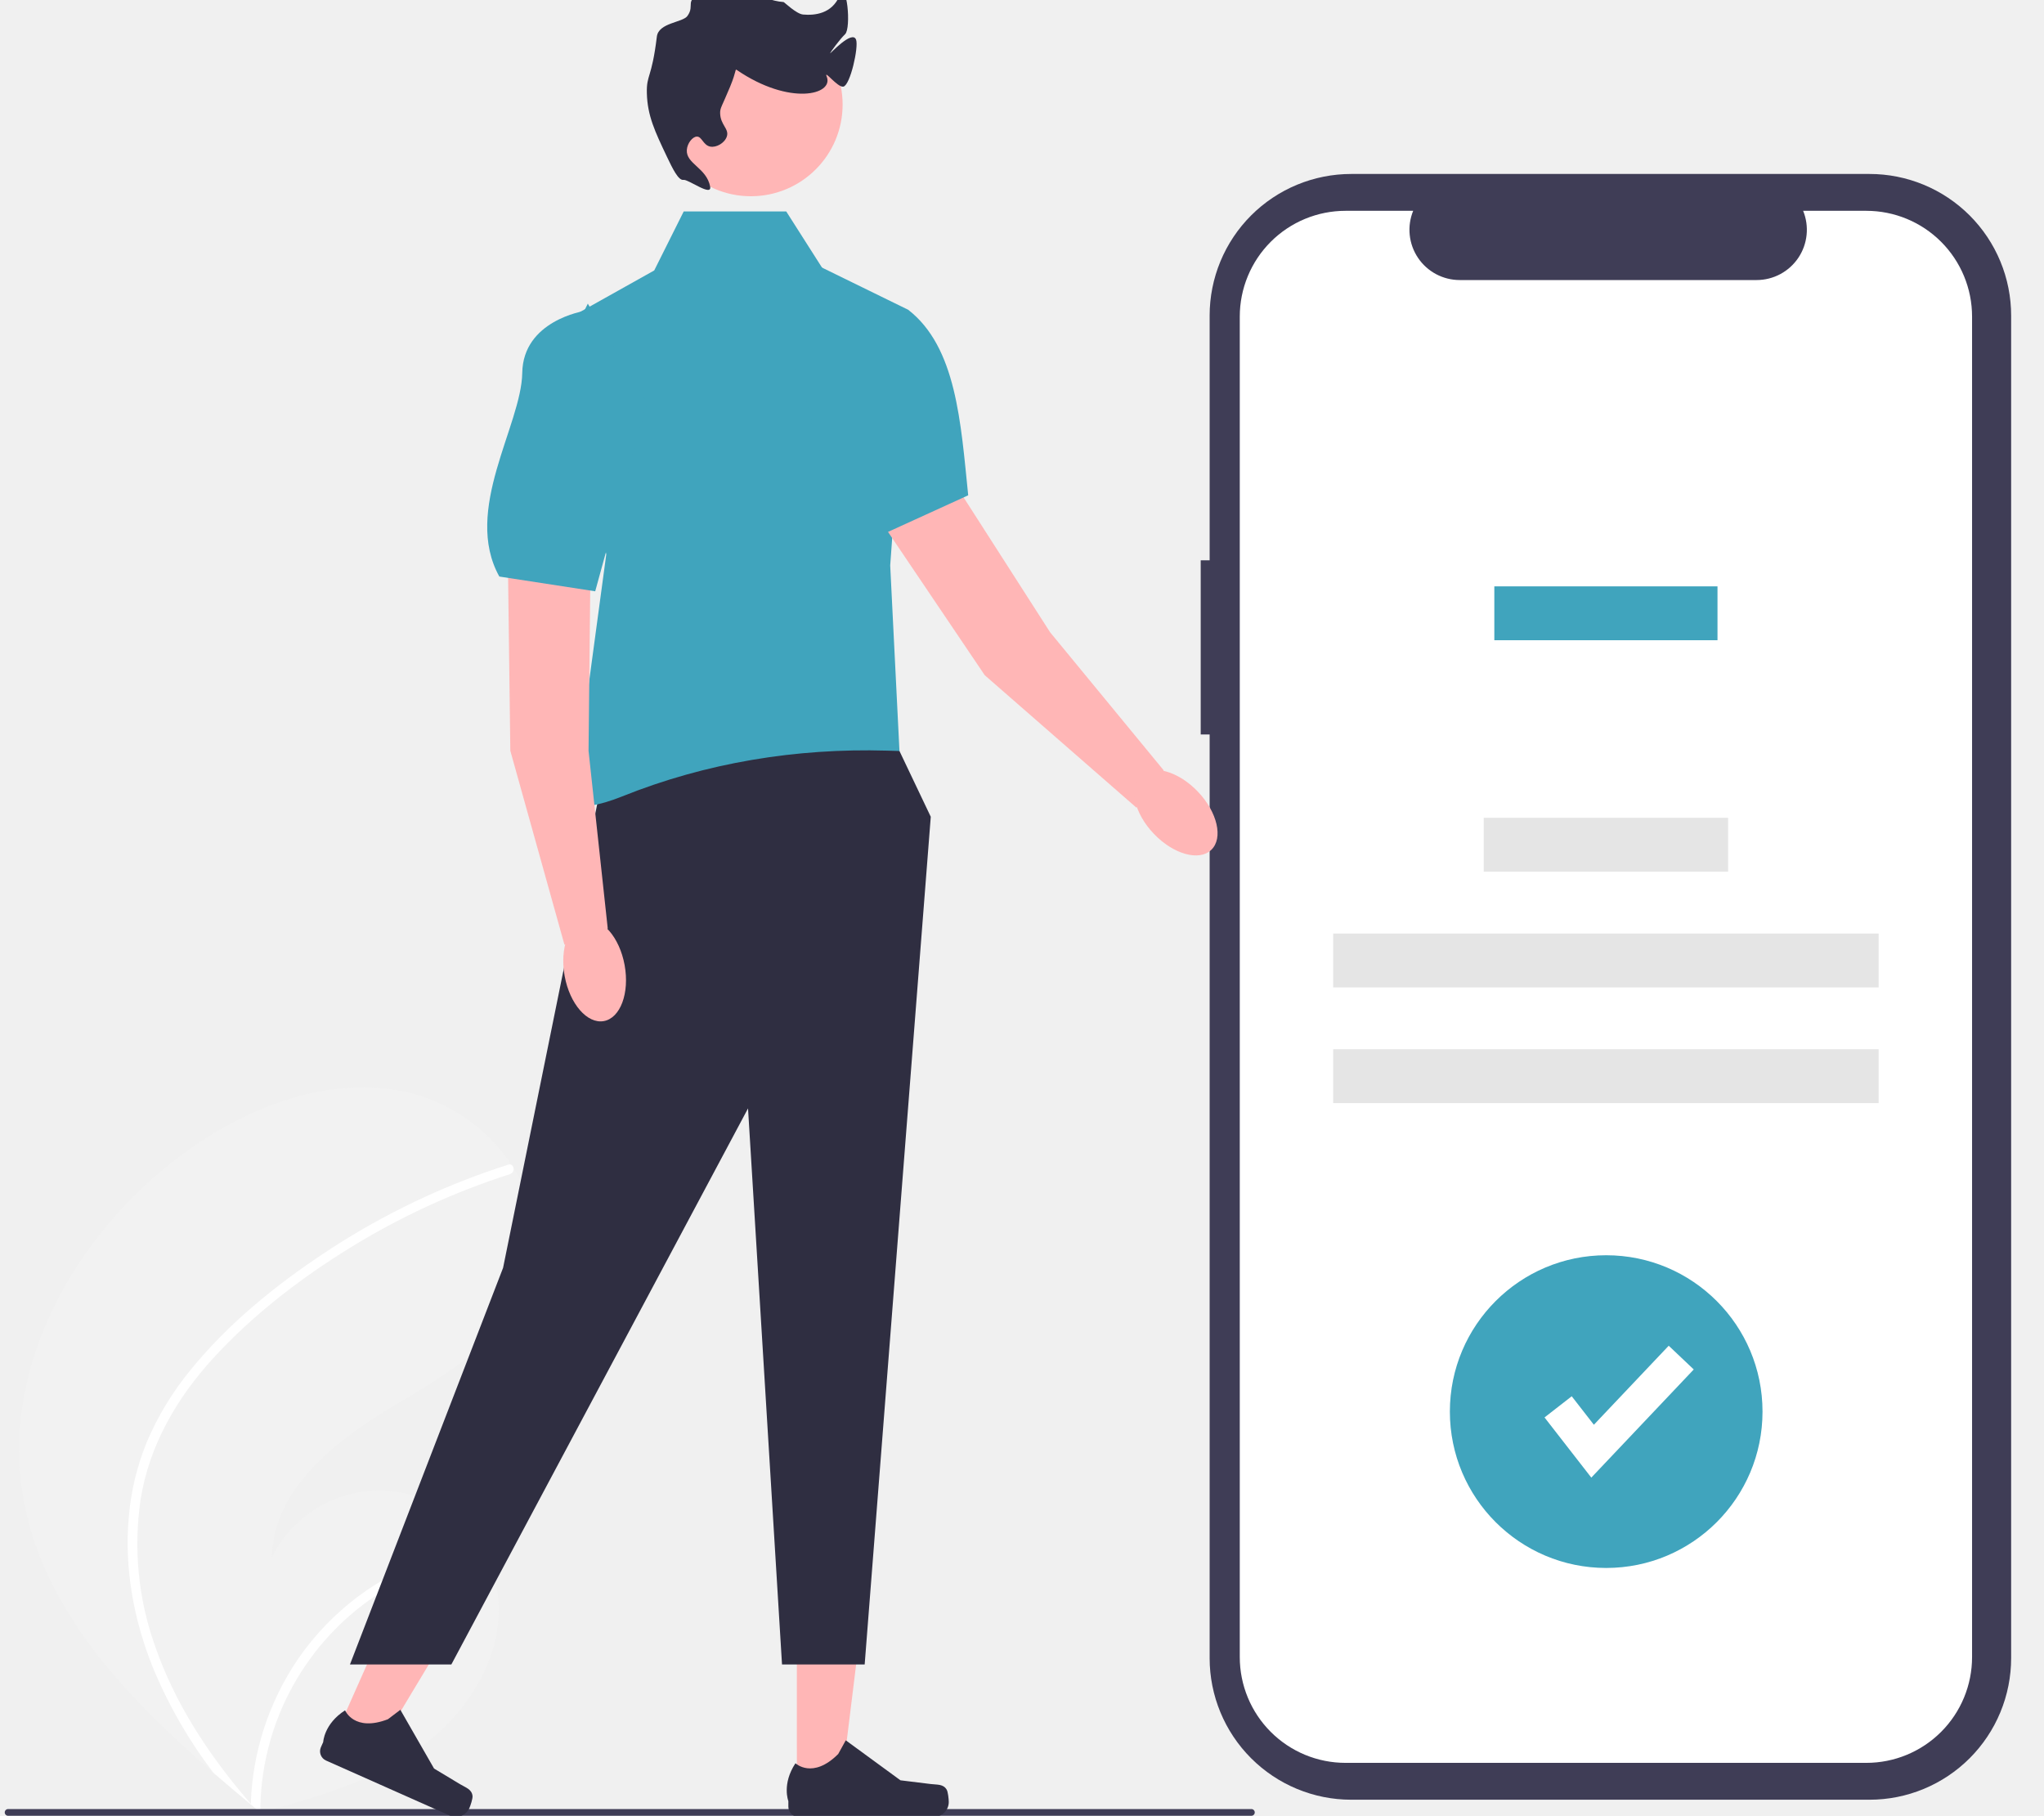
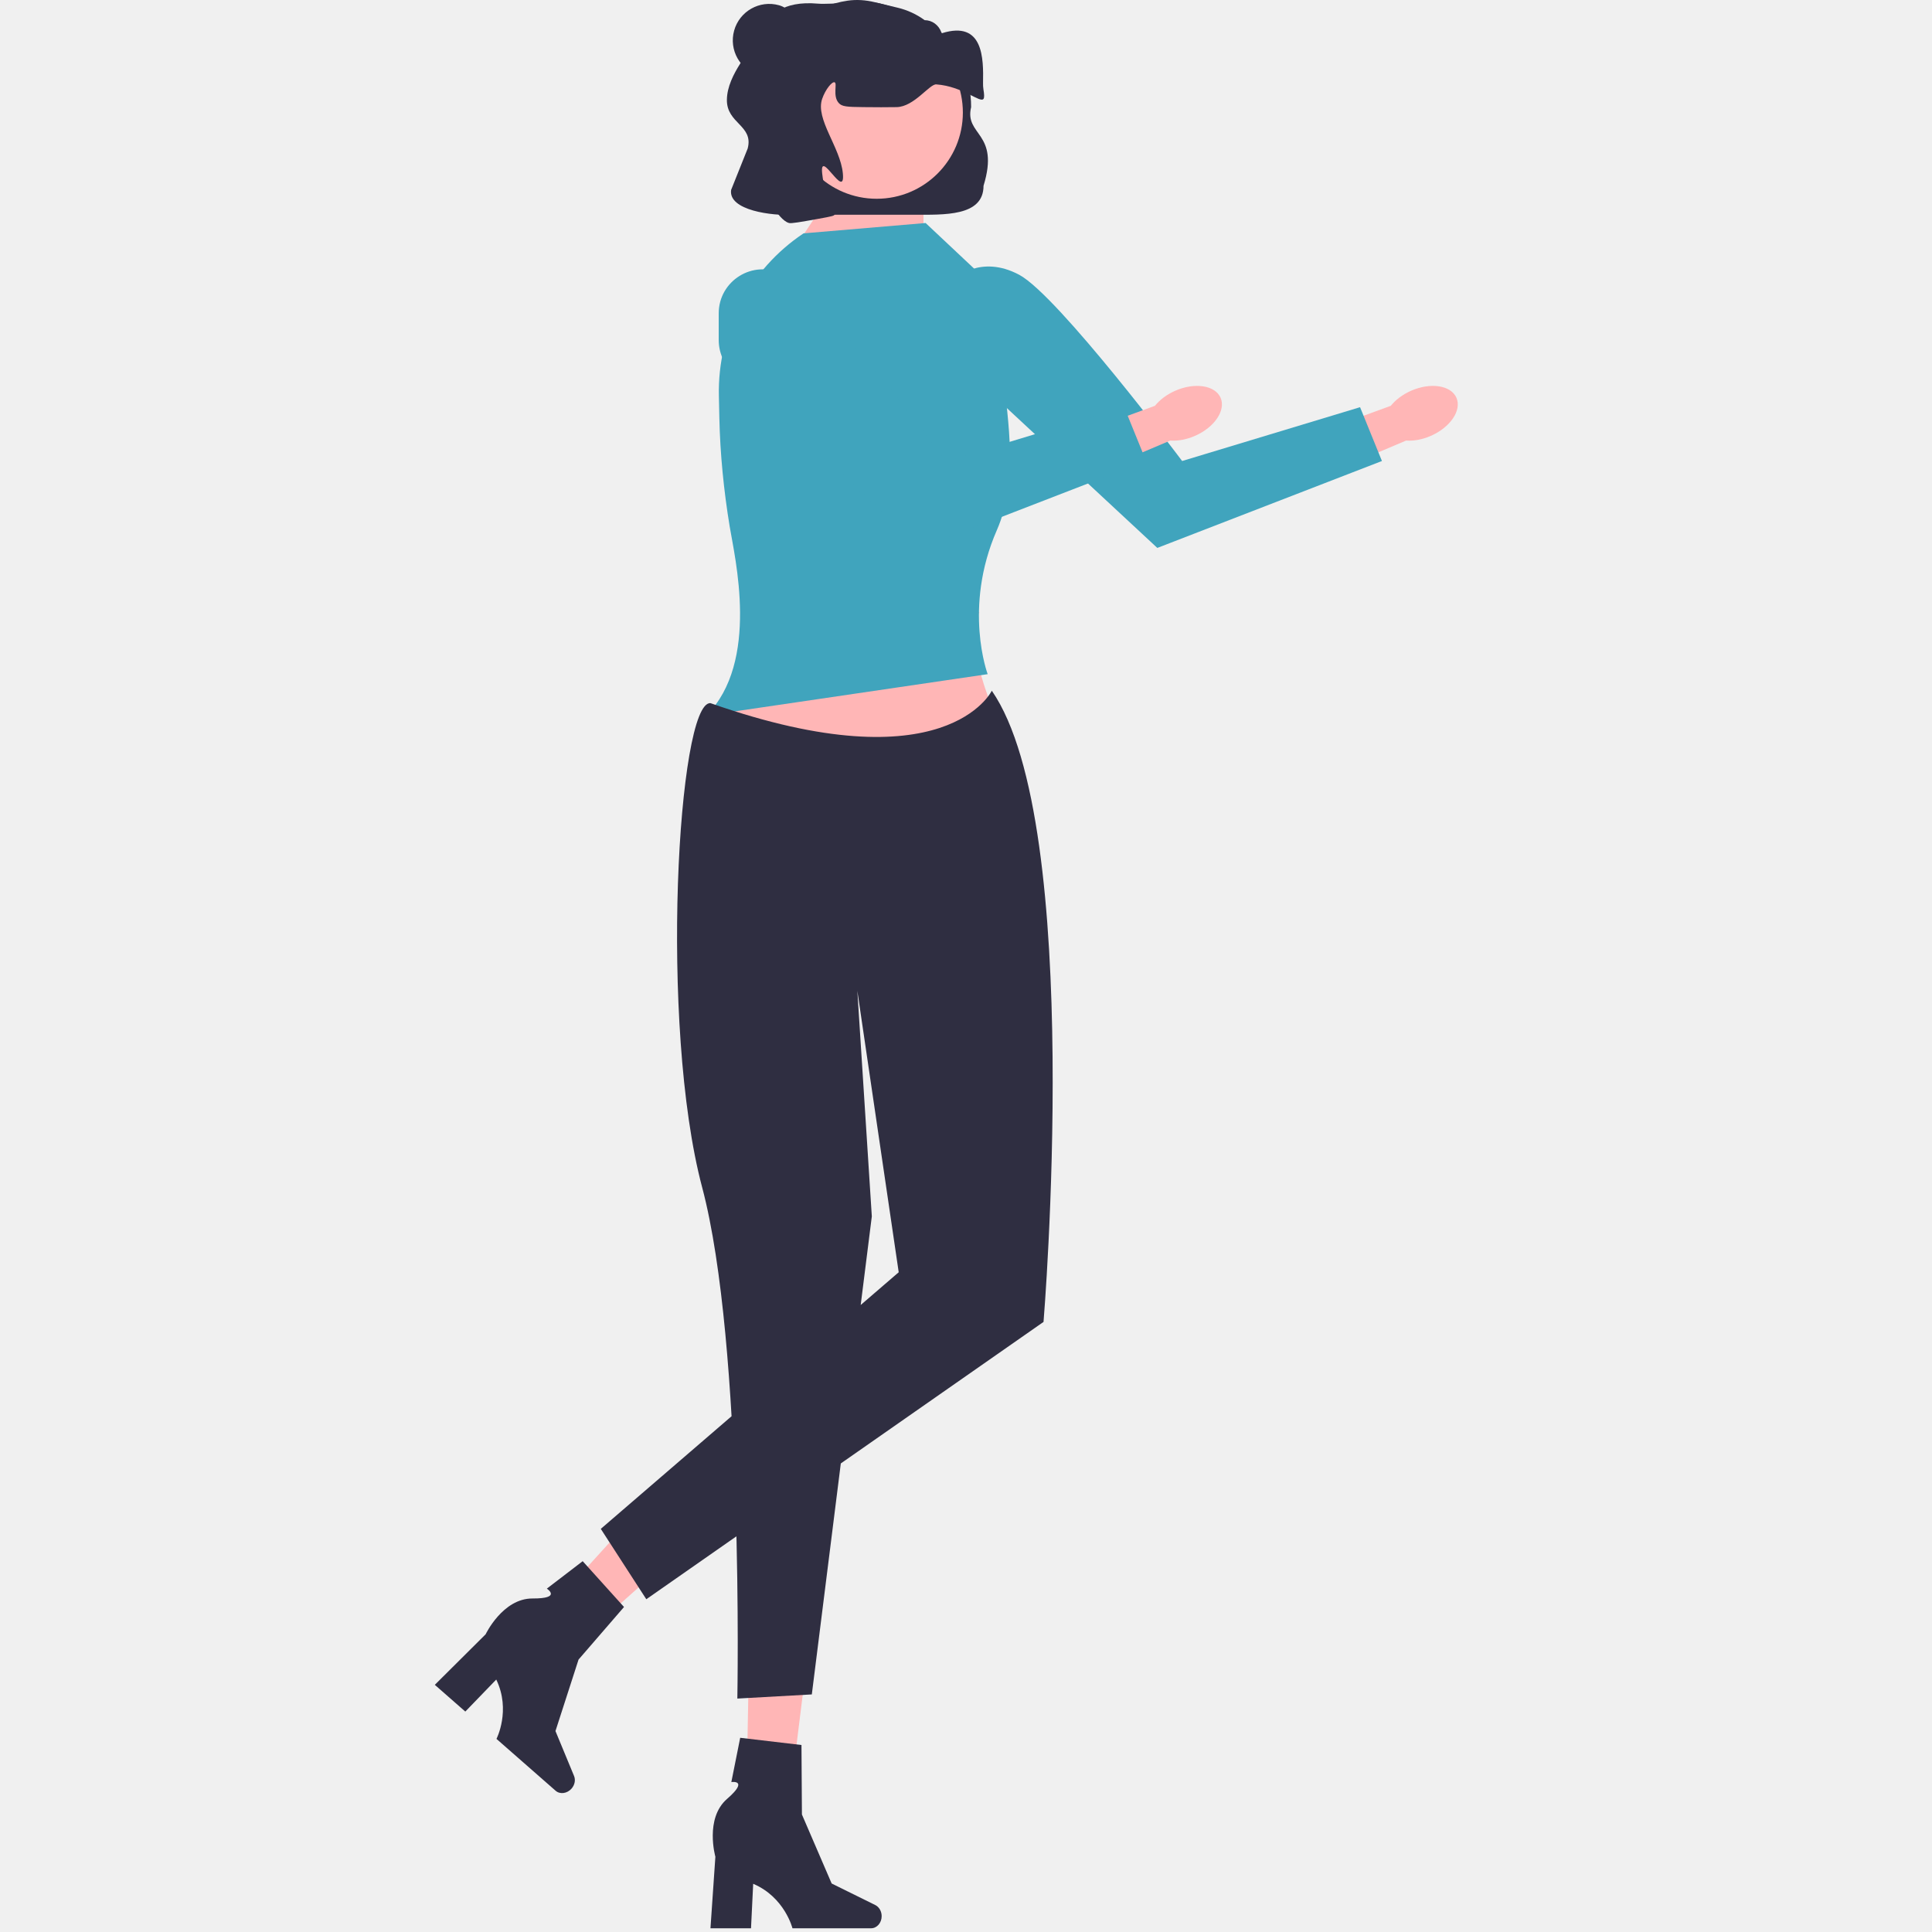
- <svg xmlns="http://www.w3.org/2000/svg" width="188" height="167" viewBox="0 0 188 167" fill="none">
-   <g clip-path="url(#clip0_917_3483)">
-     <path d="M2.093 137.455C3.794 147.891 11.458 155.972 19.617 163.034C20.756 164.02 21.898 164.987 23.043 165.934C23.051 165.939 23.058 165.948 23.066 165.953C23.122 165.998 23.177 166.044 23.228 166.089C23.464 166.284 23.7 166.479 23.935 166.673L23.788 166.718L23.33 166.859C23.487 166.816 23.642 166.775 23.799 166.731C23.846 166.718 23.895 166.707 23.942 166.694C29.351 165.237 34.871 163.638 39.293 160.224C43.881 156.679 47.041 150.635 45.459 145.067C45.25 144.337 44.961 143.633 44.596 142.967C44.447 142.689 44.282 142.419 44.11 142.154C43.064 140.516 41.6 139.186 39.868 138.299C38.135 137.413 36.198 137.002 34.254 137.11C32.31 137.218 30.43 137.84 28.807 138.913C27.184 139.985 25.877 141.469 25.02 143.213C25.097 137.077 30.718 132.602 35.99 129.436C41.264 126.271 47.235 122.852 48.893 116.94C49.818 113.65 49.04 110.262 47.225 107.4C47.168 107.313 47.112 107.226 47.053 107.141C44.827 103.793 41.416 101.406 37.502 100.457C30.199 98.805 22.545 101.848 16.555 106.331C6.913 113.545 0.159 125.59 2.093 137.455Z" fill="#F2F2F2" />
-     <path d="M17.584 125.927C15.899 127.959 14.521 130.225 13.492 132.653C12.607 134.828 12.054 137.123 11.85 139.461C11.406 144.263 12.32 149.118 14.142 153.563C15.56 156.937 17.399 160.119 19.617 163.033C20.756 164.02 21.898 164.987 23.043 165.934C23.051 165.939 23.059 165.948 23.067 165.953C23.122 165.998 23.177 166.044 23.228 166.089C23.464 166.284 23.701 166.479 23.935 166.672L23.788 166.718L23.33 166.859C23.487 166.815 23.642 166.774 23.8 166.731C23.846 166.718 23.895 166.707 23.942 166.694C23.935 162.858 24.85 159.076 26.61 155.666C28.371 152.255 30.926 149.315 34.061 147.092C37.198 144.908 40.808 143.495 44.597 142.967C44.447 142.689 44.283 142.419 44.11 142.154C42.644 142.38 41.201 142.736 39.798 143.216C34.783 144.918 30.451 148.185 27.444 152.533C24.739 156.485 23.221 161.123 23.068 165.905C22.879 165.688 22.69 165.467 22.508 165.248C19.026 161.134 16.048 156.533 14.273 151.423C12.72 147.089 12.261 142.441 12.934 137.889C13.727 132.932 16.272 128.557 19.637 124.886C23.241 120.958 27.569 117.619 32.098 114.82C36.737 111.947 41.712 109.651 46.911 107.983C47.028 107.944 47.126 107.862 47.185 107.754C47.243 107.645 47.258 107.519 47.225 107.4C47.205 107.294 47.143 107.201 47.054 107.14C47.007 107.114 46.956 107.097 46.902 107.093C46.849 107.089 46.795 107.097 46.745 107.117C46.103 107.323 45.465 107.534 44.83 107.757C39.543 109.619 34.508 112.129 29.841 115.229C25.334 118.215 21.007 121.724 17.584 125.927Z" fill="white" />
-     <path d="M0.747 167H115.097C115.18 167 115.259 166.967 115.317 166.909C115.375 166.851 115.408 166.772 115.408 166.69C115.408 166.608 115.375 166.529 115.317 166.471C115.259 166.413 115.18 166.38 115.097 166.38H0.747C0.664 166.38 0.585 166.413 0.527 166.471C0.469 166.529 0.436 166.608 0.436 166.69C0.436 166.772 0.469 166.851 0.527 166.909C0.585 166.967 0.664 167 0.747 167Z" fill="#3F3D56" />
-     <path d="M110.437 51.532H111.258V29.026C111.258 27.315 111.595 25.622 112.249 24.041C112.904 22.461 113.863 21.025 115.072 19.815C116.282 18.606 117.717 17.646 119.297 16.991C120.877 16.337 122.571 16 124.281 16H171.954C173.664 16 175.358 16.337 176.938 16.991C178.518 17.646 179.954 18.606 181.163 19.815C182.372 21.025 183.332 22.461 183.986 24.041C184.641 25.621 184.978 27.315 184.978 29.026V152.496C184.978 154.206 184.641 155.9 183.986 157.48C183.332 159.061 182.372 160.497 181.163 161.706C179.954 162.916 178.518 163.875 176.938 164.53C175.358 165.185 173.664 165.522 171.954 165.522H124.281C120.827 165.522 117.515 164.149 115.072 161.706C112.63 159.264 111.258 155.95 111.258 152.496V67.552H110.437V51.532Z" fill="#3F3D56" />
-     <path d="M123.756 19.389H129.979C129.693 20.09 129.583 20.852 129.661 21.606C129.738 22.36 130 23.083 130.422 23.712C130.845 24.341 131.416 24.856 132.084 25.213C132.753 25.569 133.499 25.756 134.257 25.756H161.568C162.326 25.756 163.072 25.569 163.741 25.213C164.409 24.856 164.98 24.341 165.403 23.712C165.826 23.083 166.087 22.36 166.164 21.606C166.242 20.852 166.132 20.09 165.846 19.389H171.658C174.238 19.389 176.712 20.413 178.536 22.238C180.359 24.062 181.384 26.536 181.384 29.116V152.405C181.384 153.682 181.133 154.947 180.644 156.127C180.155 157.308 179.439 158.38 178.536 159.283C177.632 160.187 176.56 160.903 175.38 161.392C174.2 161.881 172.936 162.132 171.658 162.132H123.756C122.479 162.132 121.214 161.881 120.034 161.392C118.854 160.903 117.782 160.187 116.879 159.283C115.976 158.38 115.259 157.308 114.771 156.128C114.282 154.947 114.03 153.682 114.03 152.405V29.116C114.03 27.839 114.282 26.574 114.771 25.394C115.259 24.213 115.976 23.141 116.879 22.238C117.782 21.334 118.854 20.618 120.034 20.129C121.214 19.64 122.479 19.389 123.756 19.389Z" fill="white" />
-     <path d="M157.969 53.928H137.443V58.882H157.969V53.928Z" fill="#40A4BD" />
-     <path d="M158.947 75.216H136.467V80.169H158.947V75.216Z" fill="#E5E5E5" />
-     <path d="M172.793 85.858H122.619V90.812H172.793V85.858Z" fill="#E5E5E5" />
-     <path d="M172.793 96.5H122.619V101.454H172.793V96.5Z" fill="#E5E5E5" />
-     <path d="M147.732 144.207C155.673 144.207 162.11 137.769 162.11 129.827C162.11 121.885 155.673 115.446 147.732 115.446C139.792 115.446 133.354 121.885 133.354 129.827C133.354 137.769 139.792 144.207 147.732 144.207Z" fill="#40A4BD" />
-     <path d="M146.363 135.897L142.06 130.363L144.562 128.416L146.599 131.036L153.483 123.768L155.785 125.95L146.363 135.897Z" fill="white" />
-     <path d="M73.292 164.687L77.314 164.687L79.228 149.172L73.291 149.173L73.292 164.687Z" fill="#FFB6B6" />
-     <path d="M87.072 164.596C87.198 164.807 87.264 165.488 87.264 165.733C87.264 166.487 86.653 167.098 85.898 167.098H73.442C72.928 167.098 72.511 166.681 72.511 166.167V165.648C72.511 165.648 71.894 164.09 73.163 162.168C73.163 162.168 74.74 163.673 77.096 161.317L77.791 160.058L82.82 163.736L85.608 164.079C86.218 164.154 86.759 164.068 87.072 164.596Z" fill="#2F2E41" />
-     <path d="M30.832 159.656L34.508 161.289L42.559 147.89L37.134 145.479L30.832 159.656Z" fill="#FFB6B6" />
-     <path d="M43.461 165.171C43.49 165.414 43.274 166.063 43.174 166.287C42.868 166.976 42.061 167.286 41.372 166.98L29.99 161.92C29.52 161.711 29.308 161.16 29.517 160.69L29.728 160.217C29.728 160.217 29.798 158.542 31.738 157.302C31.738 157.302 32.568 159.317 35.678 158.121L36.824 157.253L39.925 162.658L42.333 164.104C42.86 164.42 43.389 164.56 43.461 165.171Z" fill="#2F2E41" />
-     <path d="M82.033 67.609L85.609 75.119L79.53 153.08H71.927L68.801 101.94L41.515 153.08H32.189L46.272 116.603L55.927 69.04L82.033 67.609Z" fill="#2F2E41" />
-     <path d="M62.885 19.447H72.315L75.773 24.874L83.574 28.605L81.878 52.007L82.729 69.071L81.563 69.037C73.241 68.794 64.923 70.148 57.2 73.257C55.218 74.055 53.141 74.5 51.353 74.053C51.353 74.053 52.032 71.34 52.71 70.662C53.388 69.983 53.727 69.422 53.388 69.025C53.049 68.627 52.371 68.287 53.049 67.609C53.727 66.931 53.727 66.076 53.727 66.076L55.762 50.99L51.692 29.622L60.172 24.874L62.885 19.447Z" fill="#40A4BD" />
-     <path d="M46.681 49.033L46.938 69.048L51.918 86.89L55.899 85.405L54.132 69.051L54.364 46.92L46.681 49.033Z" fill="#FFB6B6" />
-     <path d="M51.935 89.767C51.468 87.202 52.324 84.897 53.847 84.62C55.37 84.342 56.984 86.197 57.451 88.763C57.918 91.328 57.062 93.633 55.539 93.91C54.015 94.188 52.402 92.333 51.935 89.767Z" fill="#FFB6B6" />
-     <path d="M53.727 28.605C53.727 28.605 48.108 29.475 48.035 34.297C47.961 39.119 42.535 46.92 45.926 53.025L54.745 54.382L59.493 37.084L54.066 27.926" fill="#40A4BD" />
-     <path d="M79.375 45.508L90.573 62.1L104.527 74.283L107.04 70.857L96.588 58.155L84.638 39.526L79.375 45.508Z" fill="#FFB6B6" />
-     <path d="M106.12 76.679C104.322 74.79 103.773 72.394 104.894 71.326C106.015 70.258 108.382 70.924 110.18 72.812C111.979 74.7 112.528 77.097 111.406 78.165C110.285 79.232 107.918 78.567 106.12 76.679Z" fill="#FFB6B6" />
-     <path d="M74.056 24.563C74.056 24.563 69.837 28.375 72.421 32.446C75.006 36.517 74.75 46.017 80.935 49.259L89.052 45.554C88.368 38.866 87.969 31.931 83.529 28.488L73.968 23.81" fill="#40A4BD" />
-     <path d="M69.063 18.049C64.403 18.049 60.626 14.272 60.626 9.612C60.626 4.952 64.403 1.174 69.063 1.174C73.723 1.174 77.501 4.952 77.501 9.612C77.501 14.272 73.723 18.049 69.063 18.049Z" fill="#FFB6B6" />
-     <path d="M62.866 16.544C62.401 16.624 61.856 15.497 61.334 14.4C60.243 12.103 59.549 10.643 59.496 8.579C59.451 6.82 59.94 7.282 60.415 3.371C60.572 2.081 62.776 2.084 63.224 1.471C63.982 0.437 62.819 0.01 64.704 -0.612C68.235 -1.776 69.831 0.033 72.073 0.189C72.13 0.192 73.242 1.279 73.862 1.336C74.95 1.434 76.519 1.265 77.222 -0.392C77.88 -1.942 78.316 2.586 77.728 3.146C77.229 3.622 76.368 4.816 76.346 4.903C76.321 5.001 78.393 2.706 78.739 3.652C78.988 4.332 78.204 7.835 77.571 7.966C77.042 8.076 75.747 6.332 76.039 7.047C76.717 8.707 72.644 9.766 67.768 6.435C67.595 6.316 67.758 6.505 67.155 7.966C66.394 9.81 66.223 9.91 66.236 10.417C66.265 11.516 67.09 11.84 66.849 12.562C66.653 13.146 65.89 13.599 65.317 13.481C64.67 13.347 64.56 12.547 64.091 12.562C63.691 12.574 63.215 13.178 63.172 13.787C63.083 15.071 64.984 15.424 65.317 17.157C65.505 18.135 63.293 16.471 62.866 16.544Z" fill="#2F2E41" />
+ <svg xmlns="http://www.w3.org/2000/svg" width="159" height="159" viewBox="0 0 159 159" fill="none">
+   <g clip-path="url(#clip0_917_3740)">
+     <path d="M67 18L66 19.5L76 18.5V17H69L67 18Z" fill="#FFB6B6" />
+     <path d="M79.921 8.816C79.357 11.191 82.305 10.859 80.943 15.288C80.943 17.829 77.695 17.672 75.154 17.672H65.278C63.57 17.78 59.92 17.322 60.171 15.628L61.533 12.222C62.037 10.308 59.789 10.18 59.822 8.2C59.856 6.079 61.895 4.1 62.554 2.684C63.21 1.277 64.361 0.041 67.322 0.3C68.335 0.388 71.416 0.043 72.405 0.281C74.179 0.707 75.852 1.48 77.326 2.555C78.103 3.328 78.733 4.244 79.179 5.263C79.597 6.217 79.853 7.262 79.911 8.359V8.369C79.918 8.519 79.921 8.666 79.921 8.816Z" fill="#2F2E41" />
+     <path d="M61.378 150.895L64.637 150.972L66.454 136.326L61.644 136.212L61.378 150.895Z" fill="#FFB6B6" />
+     <path d="M72.559 157.697C72.559 158.247 72.169 158.694 71.687 158.694H65.218C65.218 158.694 64.581 156.134 61.986 155.033L61.807 158.694H58.47L58.874 152.807C58.874 152.807 57.981 149.657 59.835 148.047C61.689 146.437 60.188 146.661 60.188 146.661L60.917 143.017L65.96 143.61L65.997 149.33L68.444 155.008L72.033 156.781C72.353 156.939 72.559 157.299 72.559 157.697Z" fill="#2F2E41" />
+     <path d="M43.11 134.711L45.511 136.918L56.527 127.101L52.985 123.844L43.11 134.711Z" fill="#FFB6B6" />
+     <path d="M47.038 147.198C46.675 147.612 46.087 147.691 45.724 147.373L40.859 143.108C40.859 143.108 42.067 140.763 40.841 138.223L38.294 140.859L35.784 138.659L39.967 134.498C39.967 134.498 41.371 131.54 43.826 131.552C46.281 131.563 45.004 130.742 45.004 130.742L47.954 128.482L51.355 132.253L47.614 136.579L45.714 142.462L47.245 146.163C47.381 146.492 47.3 146.899 47.038 147.198Z" fill="#2F2E41" />
+     <path d="M61.874 49.691C61.874 49.691 62.555 54.801 58.469 58.889L72.43 64.339L82.646 60.592C82.646 60.592 78.9 52.757 80.603 50.373L61.874 49.691Z" fill="#FFB6B6" />
+     <path d="M76.176 18.353L66.13 19.205C61.676 22.175 59.048 27.216 59.162 32.569L59.2 34.361C59.264 37.369 59.565 40.364 60.052 43.333C60.463 45.837 62.555 54.46 58.128 58.889L81.284 55.482C81.284 55.482 79.24 50.032 82.039 43.63C83.798 39.604 82.992 34.895 82.527 30.526L81.794 23.633L76.176 18.353Z" fill="#40A4BD" />
+     <path d="M116.131 32.157C115.426 32.467 114.85 32.91 114.462 33.396L107.561 35.918L108.856 39.168L115.717 36.259C116.338 36.303 117.054 36.179 117.759 35.869C119.369 35.163 120.31 33.759 119.861 32.734C119.411 31.709 117.741 31.451 116.131 32.157Z" fill="#FFB6B6" />
+     <path d="M78.56 22.952C78.56 22.952 80.672 20.908 83.873 22.611C87.073 24.314 97.288 37.94 97.288 37.94L111.931 33.511L113.731 37.94L95.245 45.093L78.56 29.586V22.952Z" fill="#40A4BD" />
+     <path d="M72.148 16.358C76.066 16.358 79.242 13.182 79.242 9.263C79.242 5.344 76.066 2.167 72.148 2.167C68.231 2.167 65.055 5.344 65.055 9.263C65.055 13.182 68.231 16.358 72.148 16.358Z" fill="#FFB6B6" />
+     <path d="M80.943 8.134C80.674 8.523 79.246 7.102 77.053 6.945C76.495 6.904 75.236 8.788 73.792 8.816C72.835 8.833 72.246 8.826 71.068 8.816C69.675 8.802 69.294 8.775 69.025 8.475C68.504 7.892 68.933 6.857 68.684 6.772C68.477 6.7 67.938 7.341 67.663 8.134C67.084 9.8 69.161 12.12 69.365 14.266C69.583 16.579 67.438 12.147 67.663 14.266C67.915 16.65 68.817 16.47 68.807 17.331C68.803 17.461 68.766 17.573 68.684 17.672C68.613 17.761 68.541 17.795 67.322 18.013C65.865 18.275 65.132 18.404 64.938 18.353C64.438 18.224 63.931 17.505 63.576 16.991C62.991 16.149 63.406 16.998 63.576 15.969C63.74 14.974 64.251 14.845 64.257 13.925C64.264 12.767 63.457 12.416 62.895 11.2C61.857 8.952 62.871 6.349 63.236 5.409C63.411 4.958 63.728 4.388 64.284 3.445C64.731 2.688 65.324 2.021 66.047 1.522C67.13 0.773 68.388 0.26 69.749 0.057C70.494 -0.055 71.254 0.004 71.987 0.18L73.884 0.636C74.682 0.828 75.434 1.175 76.097 1.659C76.715 1.661 77.251 2.06 77.463 2.641C77.485 2.702 77.505 2.737 77.522 2.732C80.943 1.662 80.941 4.831 80.903 6.81C80.899 7.012 80.907 7.192 80.933 7.337V7.347C81.001 7.739 81.018 8.025 80.943 8.134Z" fill="#2F2E41" />
+     <path d="M81.624 56.845C81.624 56.845 77.878 64.679 58.468 57.867C55.792 57.711 54.238 84.348 57.787 97.721C61.235 110.712 60.682 139.789 60.682 139.789L66.811 139.448L71.749 100.105L70.557 81.541L73.962 104.704L49.444 125.823L53.19 131.614L85.88 108.791C85.88 108.791 89.285 67.915 81.624 56.845Z" fill="#2F2E41" />
+     <path d="M96.721 32.157C96.016 32.467 95.439 32.91 95.052 33.396L88.15 35.918L89.446 39.168L96.307 36.259C96.928 36.303 97.644 36.179 98.349 35.869C99.959 35.163 100.9 33.759 100.451 32.734C100.001 31.709 98.331 31.451 96.721 32.157Z" fill="#FFB6B6" />
+     <path d="M59.149 25.785C59.149 23.104 61.981 21.339 64.367 22.561C64.398 22.578 64.43 22.594 64.462 22.611C67.662 24.314 77.878 37.94 77.878 37.94L92.521 33.511L94.321 37.94L75.835 45.093L60.321 30.675C59.574 29.981 59.149 29.006 59.149 27.986V25.785Z" fill="#40A4BD" />
+     <path d="M62.503 6.211C60.907 5.767 59.974 4.113 60.418 2.517C60.863 0.921 62.516 -0.013 64.112 0.432C65.707 0.876 66.871 3.616 65.233 3.858C63.285 4.146 64.098 6.656 62.503 6.211Z" fill="#2F2E41" />
  </g>
  <defs>
-     <clipPath id="clip0_917_3483">
-       <rect width="187" height="167" fill="white" transform="matrix(-1 0 0 1 187.437 0)" />
+     <clipPath id="clip0_917_3740">
+       <rect width="158" height="159" fill="white" transform="translate(0.436523)" />
    </clipPath>
  </defs>
</svg>
